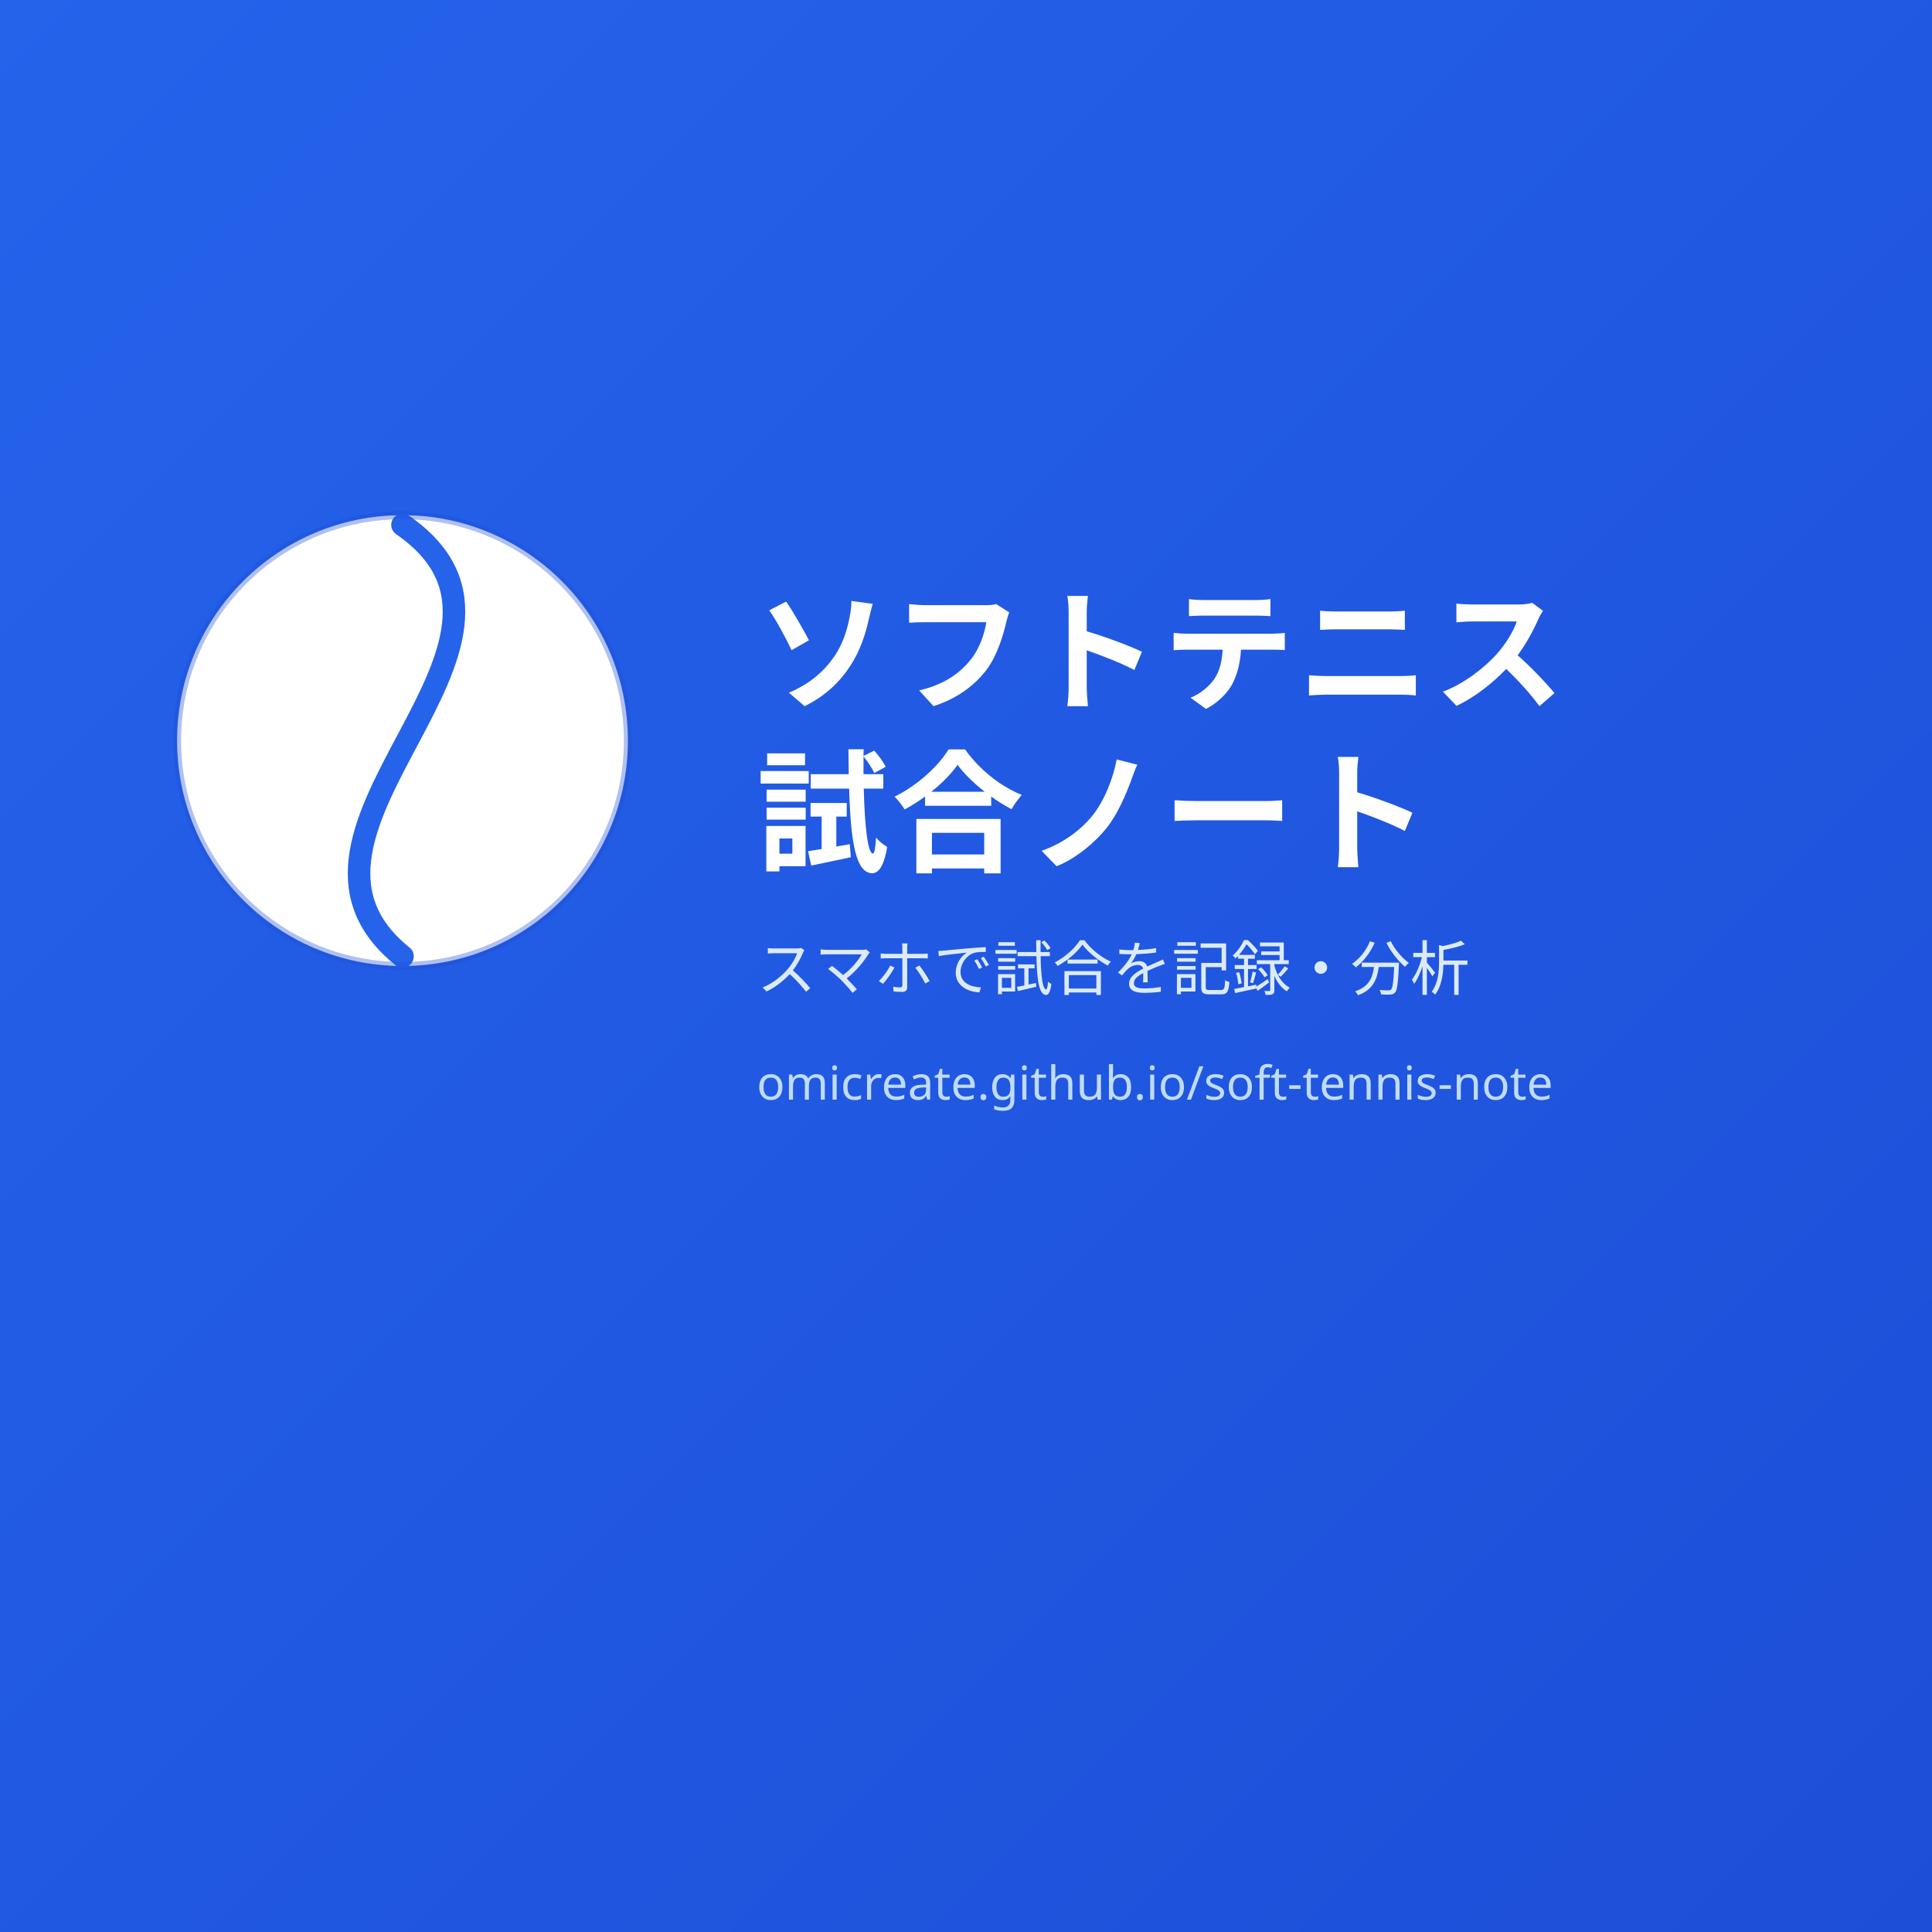
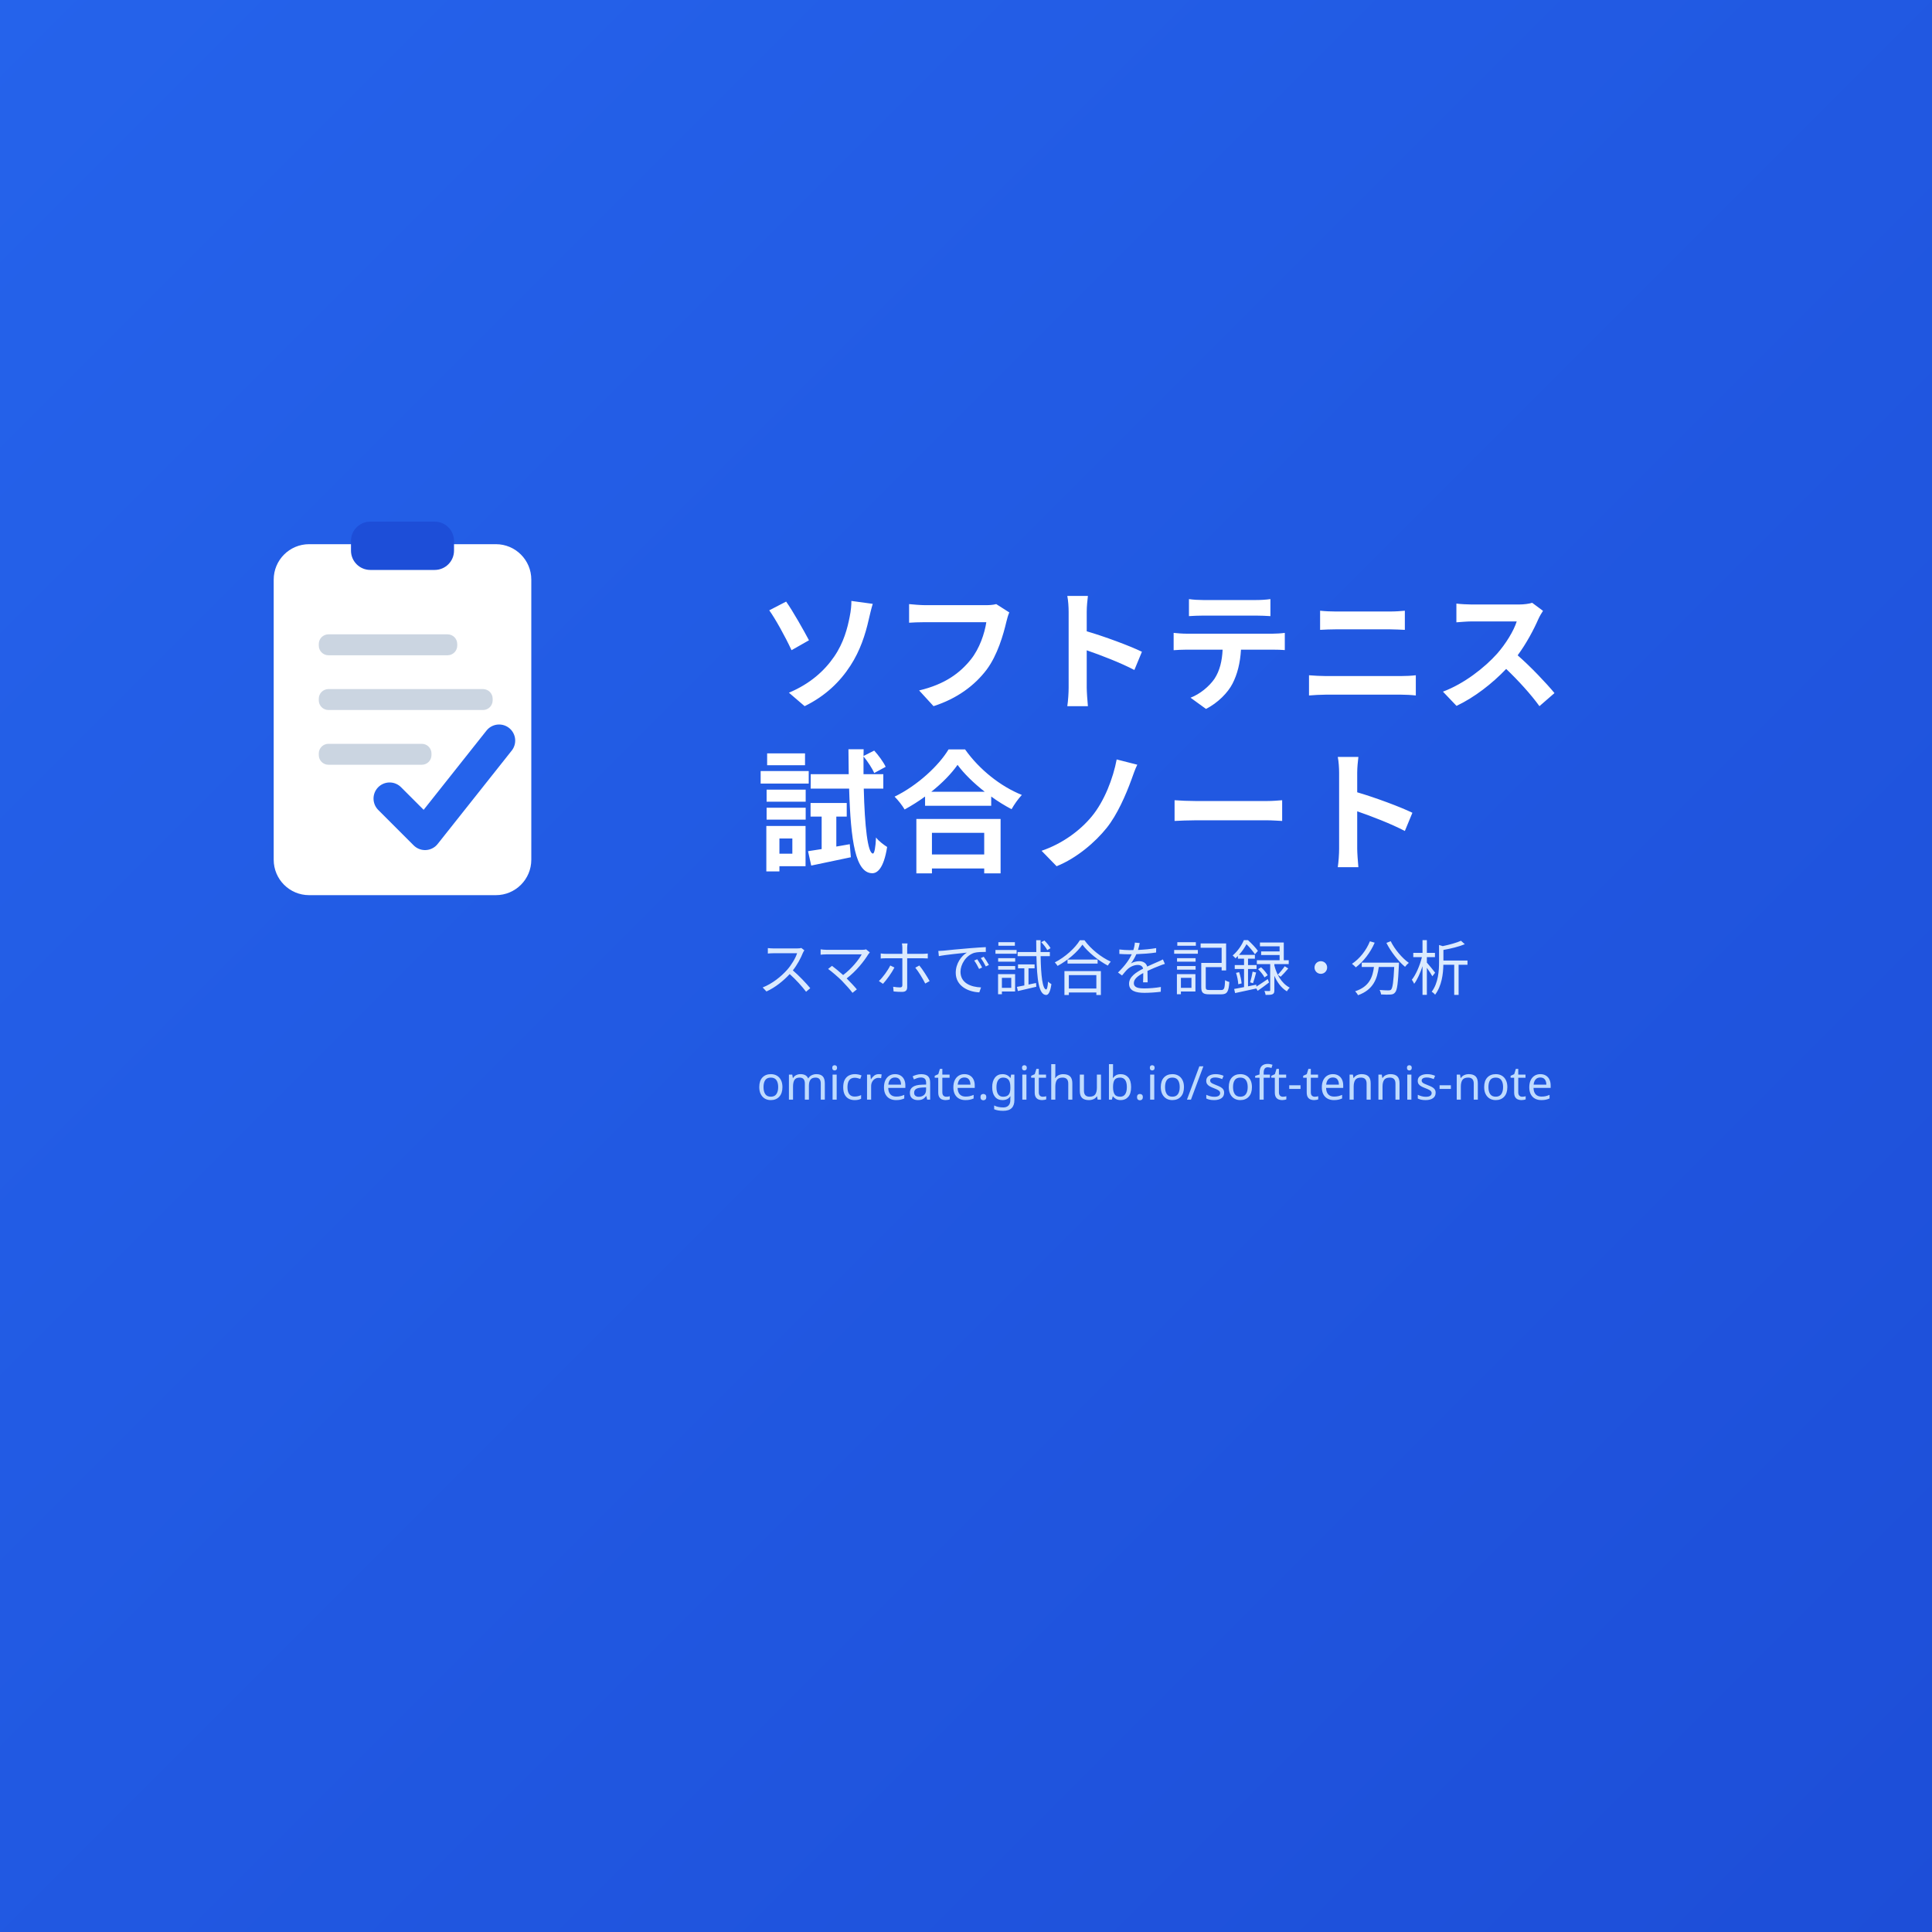
<svg xmlns="http://www.w3.org/2000/svg" width="1200" height="1200" viewBox="0 0 1200 1200" role="img" aria-label="ソフトテニス試合ノート">
  <defs>
    <linearGradient id="bg" x1="0" y1="0" x2="1" y2="1">
      <stop offset="0" stop-color="#2563eb" />
      <stop offset="1" stop-color="#1d4ed8" />
    </linearGradient>
  </defs>
  <rect width="1200" height="1200" fill="url(#bg)" />
  <g transform="translate(0,285)">
    <g transform="translate(110,35)">
-       <circle cx="140" cy="140" r="140" fill="#ffffff" />
-       <path d="M140 6 C 247 80, 43 196, 140 274" fill="none" stroke="#2563eb" stroke-width="14" stroke-linecap="round" />
-       <circle cx="140" cy="140" r="140" fill="none" stroke="#1d4ed8" stroke-width="5" opacity="0.35" />
+       <rect x="60" y="18" width="160" height="218" rx="22" fill="#ffffff" />
+       <rect x="108" y="4" width="64" height="30" rx="12" fill="#1d4ed8" />
+       <g fill="#cbd5e1">
+         <rect x="88" y="74" width="86" height="13" rx="6" />
+         <rect x="88" y="108" width="108" height="13" rx="6" />
+         <rect x="88" y="142" width="70" height="13" rx="6" />
+       </g>
+       <path d="M132 176 l22 22 l46 -58" fill="none" stroke="#2563eb" stroke-width="20" stroke-linecap="round" stroke-linejoin="round" />
    </g>
    <g font-family="'Hiragino Sans','Hiragino Kaku Gothic ProN','Noto Sans JP',sans-serif" fill="#ffffff">
      <text x="470" y="150" font-size="82" font-weight="700" letter-spacing="2">ソフトテニス</text>
      <text x="470" y="250" font-size="82" font-weight="700" letter-spacing="2">試合ノート</text>
      <text x="470" y="330" font-size="37" font-weight="400" fill="#dbeafe">スマホで試合を記録・分析</text>
      <text x="470" y="398" font-size="29" font-weight="400" fill="#bfdbfe">omicreate.github.io/soft-tennis-note</text>
    </g>
  </g>
</svg>
